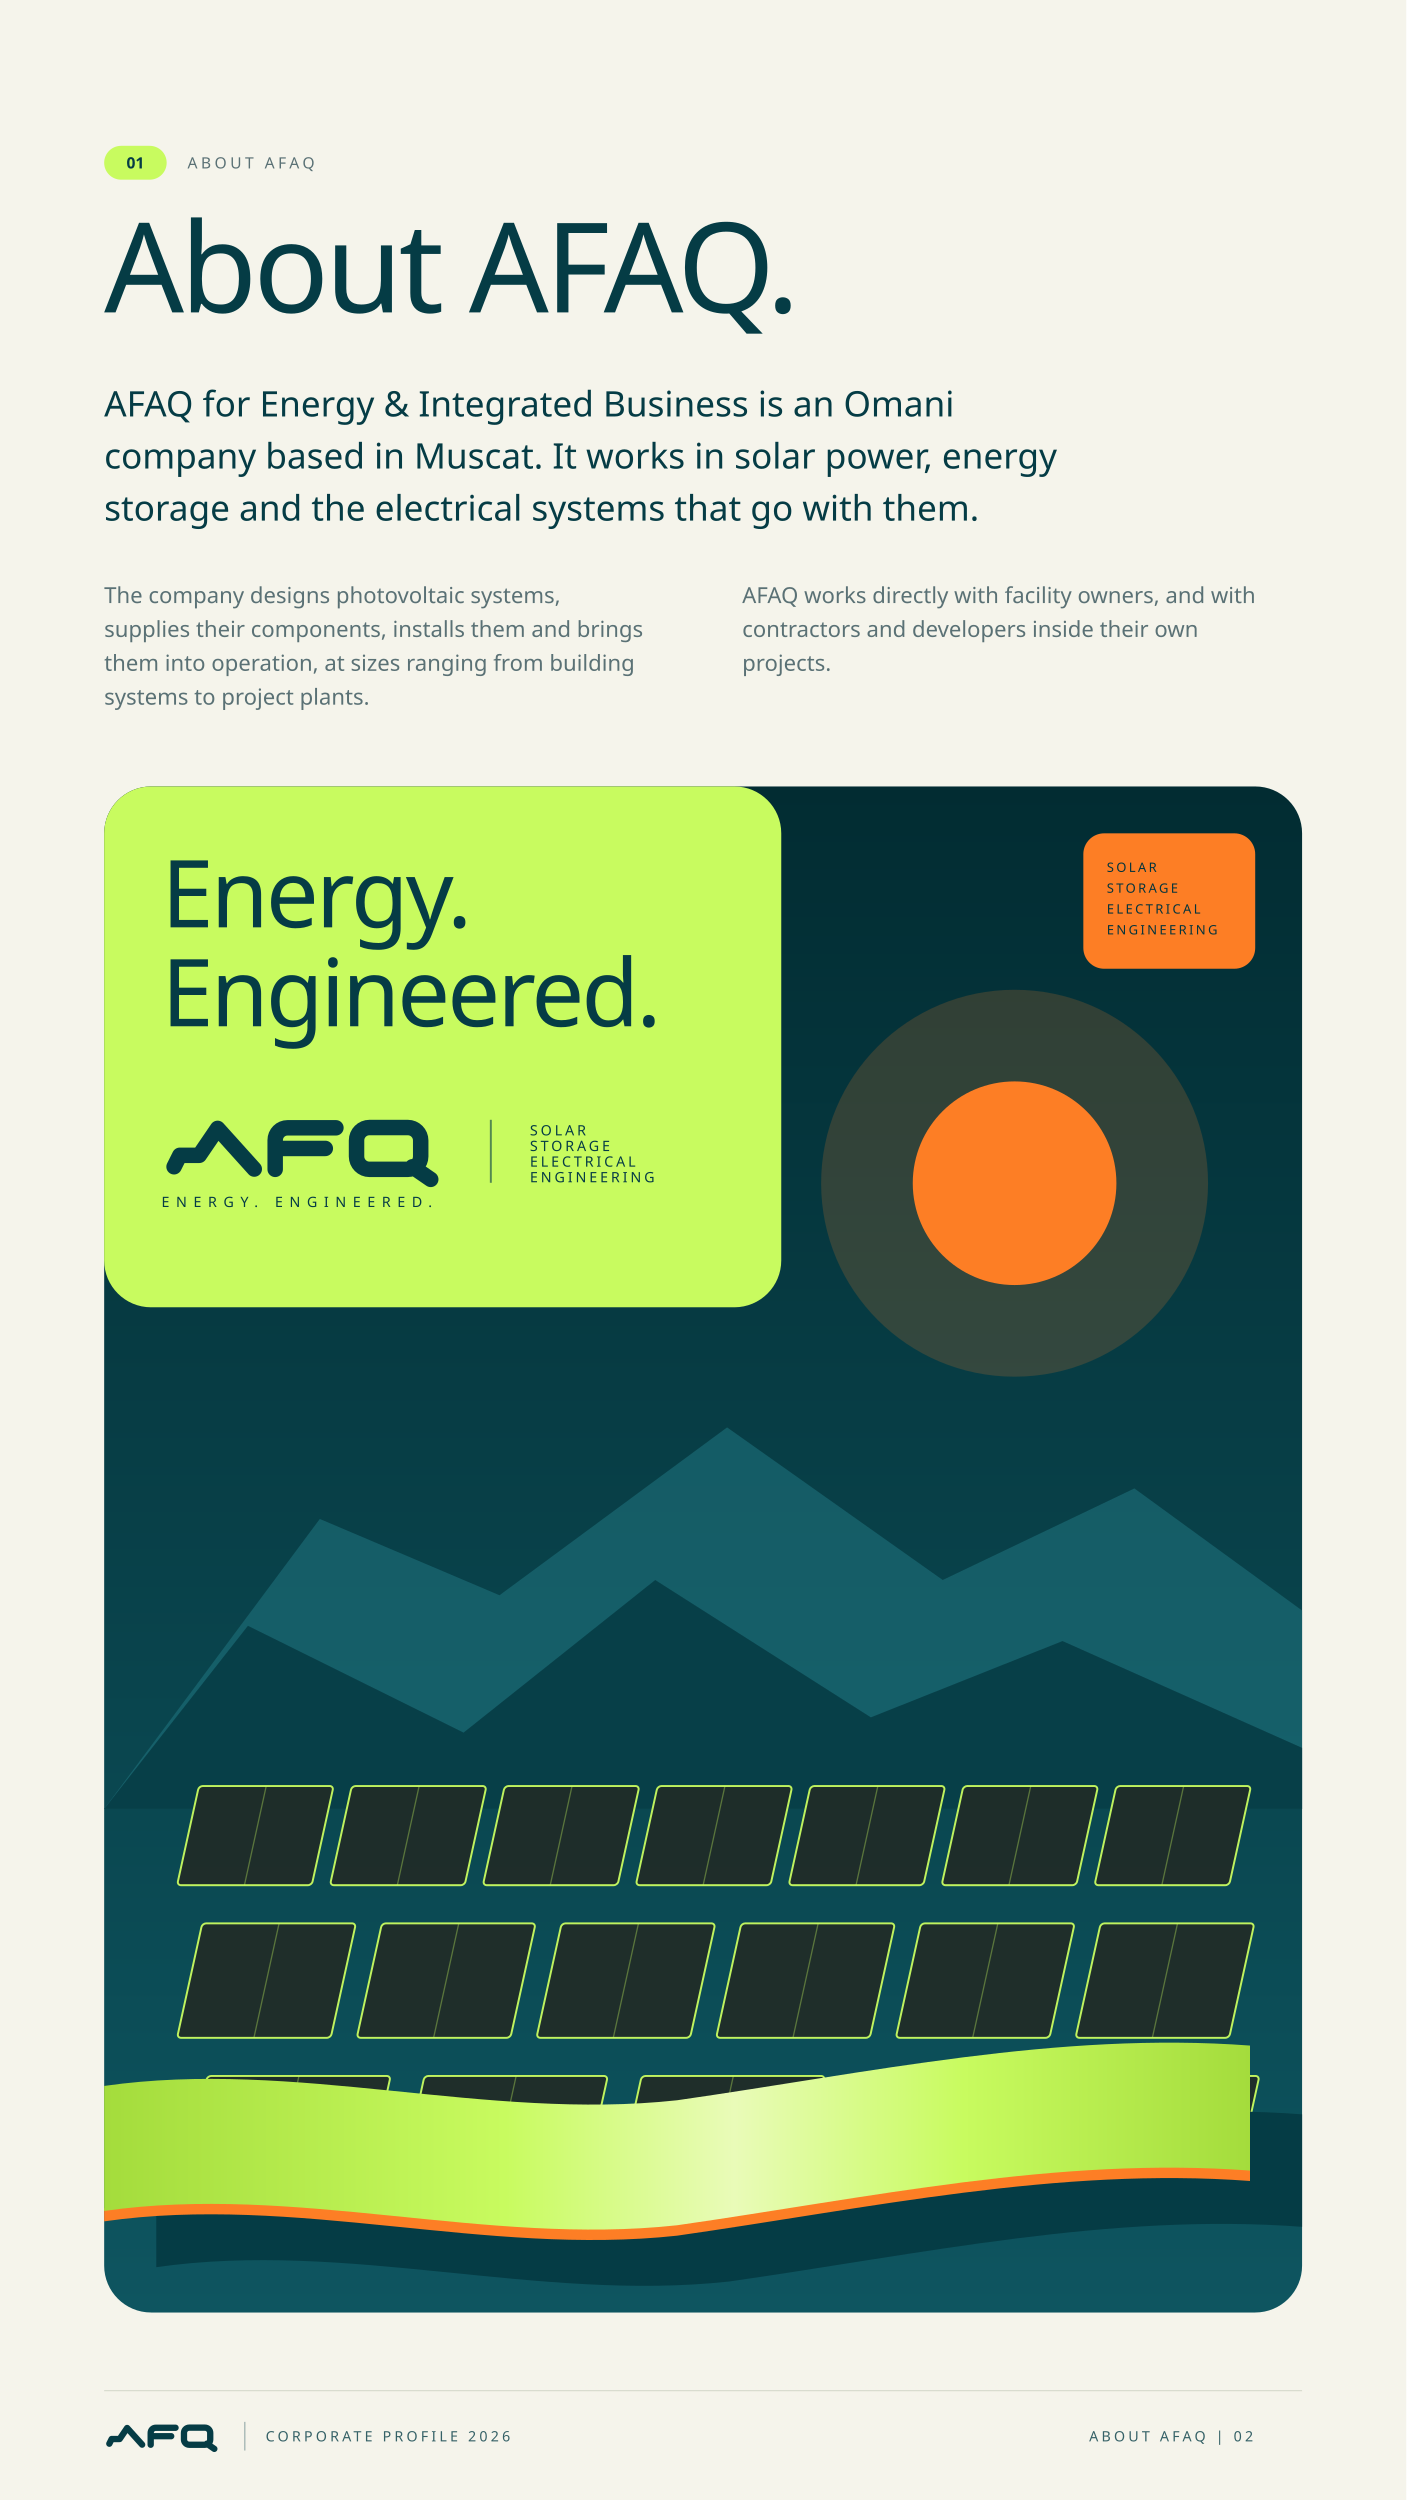
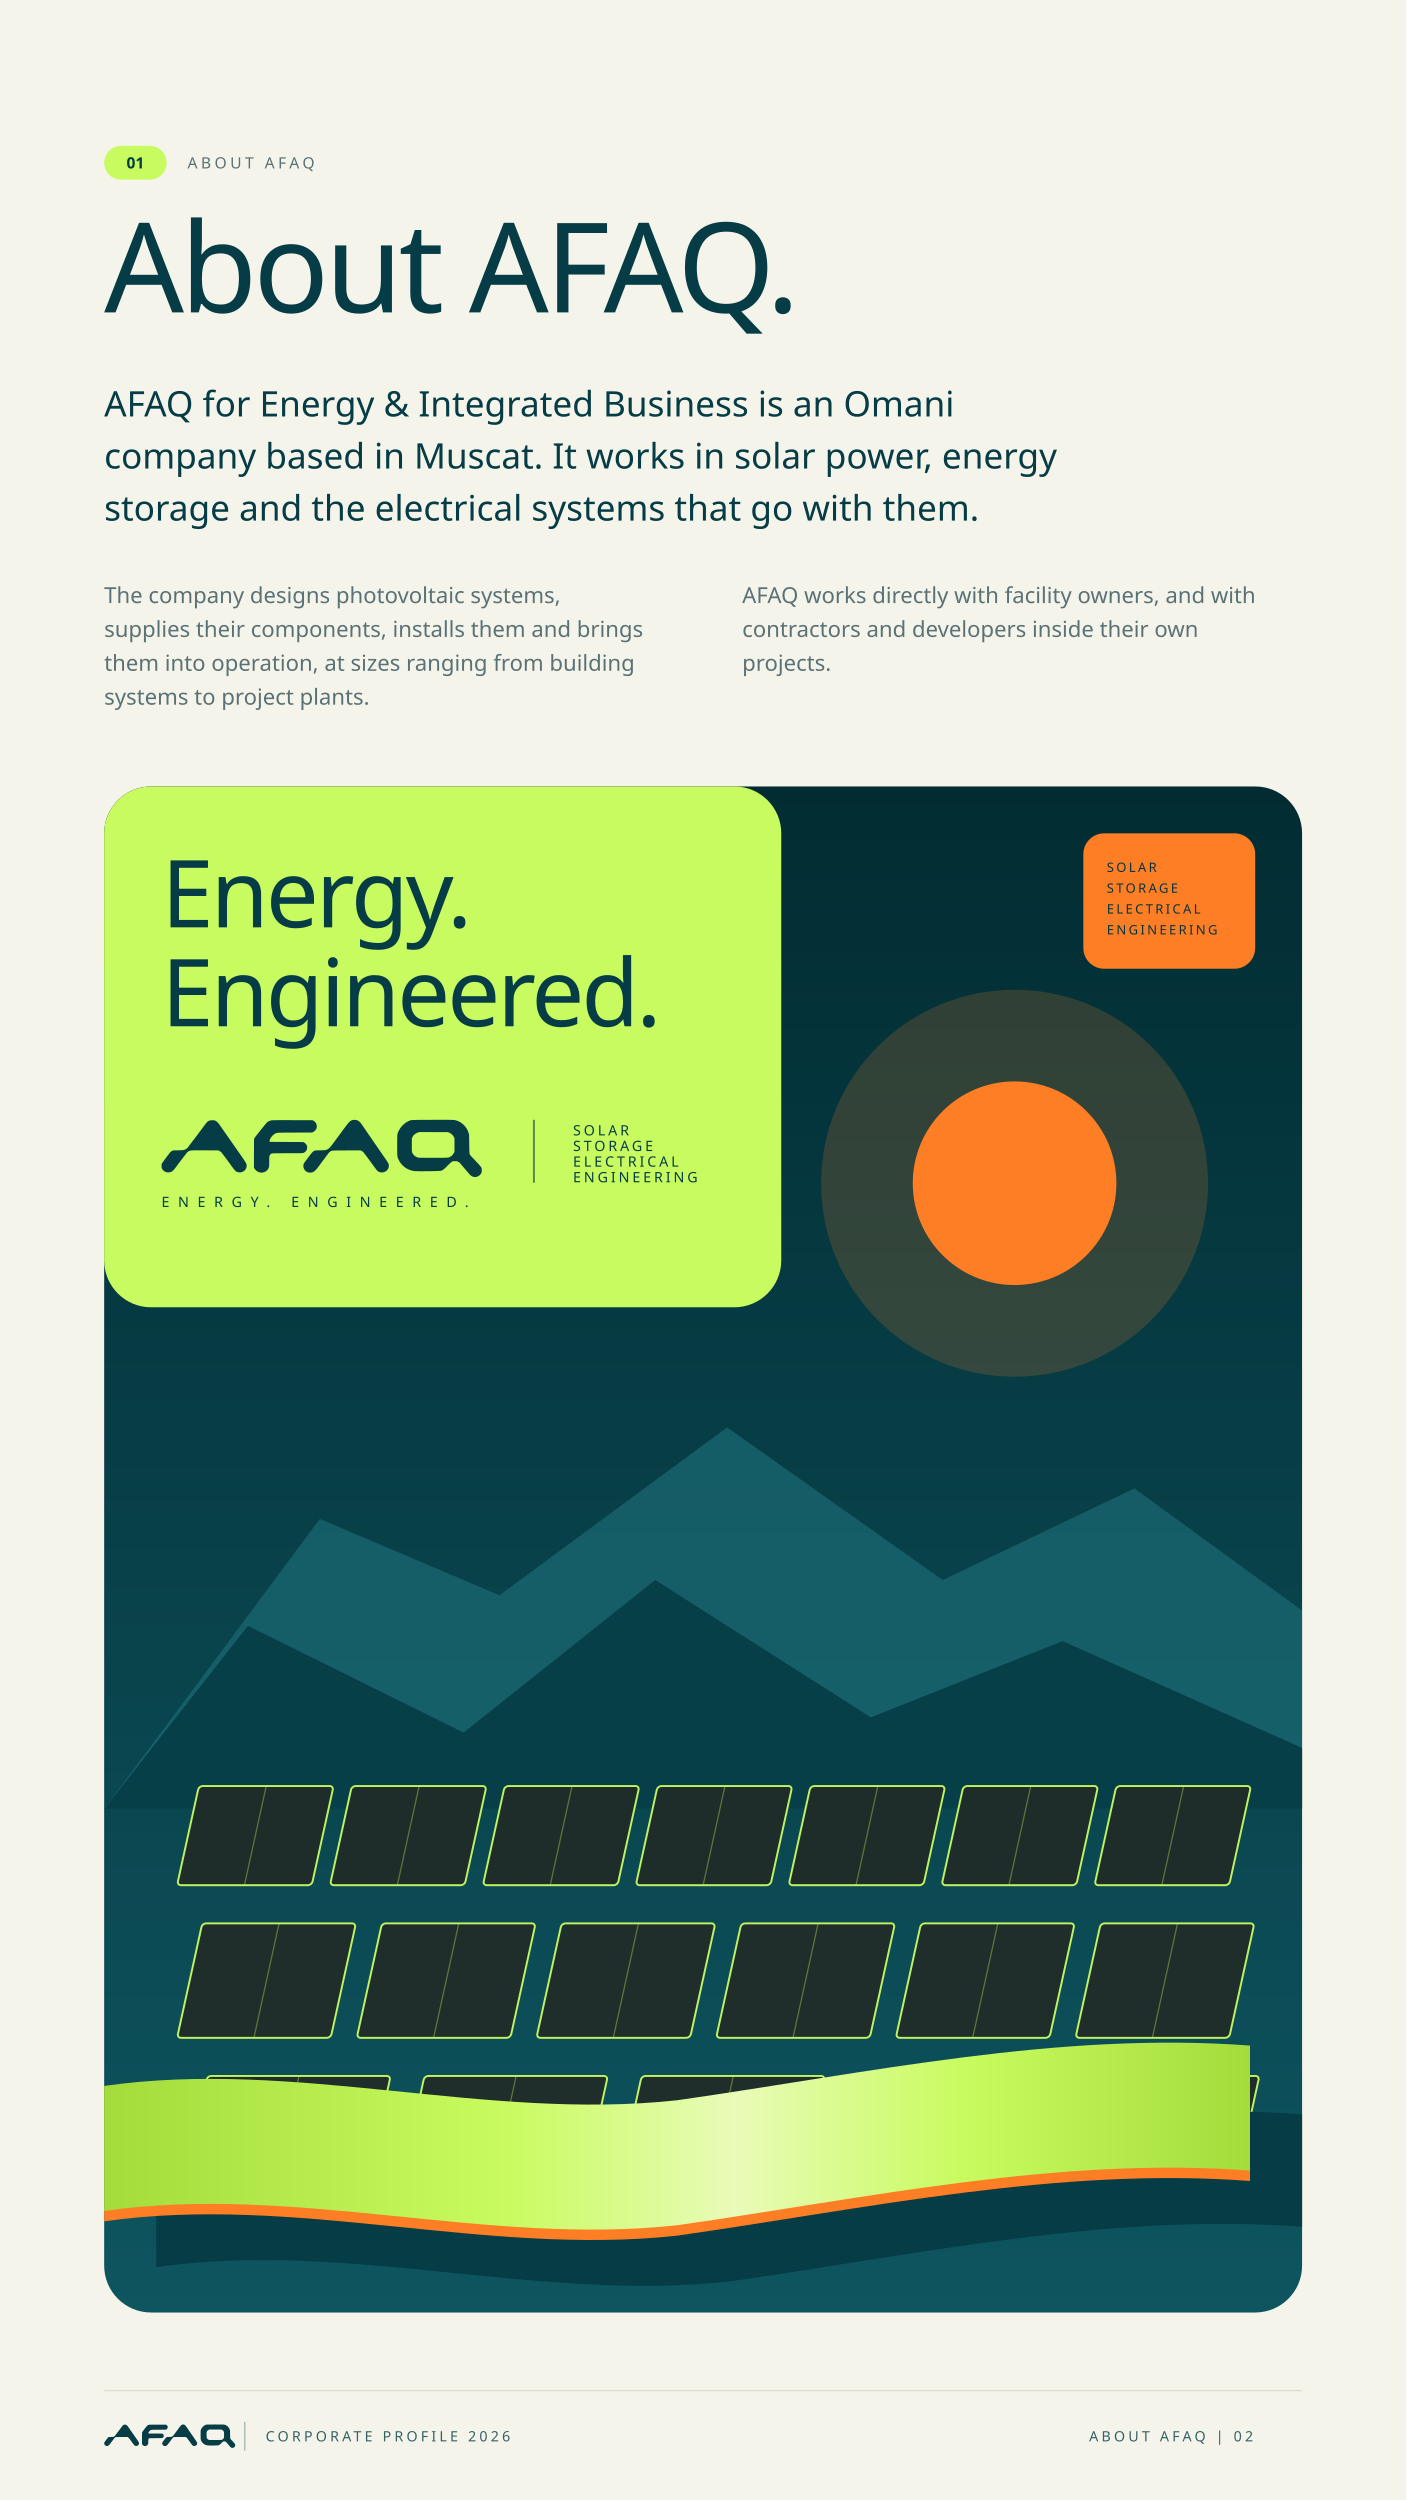
<svg xmlns="http://www.w3.org/2000/svg" width="1080" height="1920" viewBox="0 0 1080 1920">
  <defs>
    <linearGradient id="grad-1" gradientUnits="userSpaceOnUse" x1="0" y1="604" x2="0" y2="1776">
      <stop offset="0" stop-color="#022C32" stop-opacity="1" />
      <stop offset="1" stop-color="#0E5560" stop-opacity="1" />
    </linearGradient>
    <linearGradient id="grad-2" gradientUnits="userSpaceOnUse" x1="80" y1="0" x2="960" y2="0">
      <stop offset="0" stop-color="#A4DC3C" stop-opacity="1" />
      <stop offset="0.35" stop-color="#C8FB5F" stop-opacity="1" />
      <stop offset="0.55" stop-color="#E9FBB8" stop-opacity="1" />
      <stop offset="0.75" stop-color="#C8FB5F" stop-opacity="1" />
      <stop offset="1" stop-color="#A4DC3C" stop-opacity="1" />
    </linearGradient>
  </defs>
  <rect id="Background" x="0" y="0" width="1080" height="1920" fill="#F5F4EB" />
  <g id="Eyebrow">
    <rect id="Eyebrow-Pill" x="80" y="112" width="48" height="26" rx="13" fill="#C8FB5F" />
    <text id="Eyebrow-Number" x="104" y="129.37" font-family="Inter-SemiBold" font-size="12" font-weight="600" fill="#053C45" text-anchor="middle">01</text>
    <text id="Eyebrow-Label" x="144" y="129.37" font-family="Inter-Medium" font-size="12" font-weight="500" fill="#5A7175" letter-spacing="2.64">ABOUT AFAQ</text>
  </g>
  <text id="Title" x="80" y="239.92" font-family="Inter-Light" font-size="96" font-weight="300" fill="#053C45" letter-spacing="-2.88">About AFAQ.</text>
  <g id="Body-1">
    <text id="Body-1-line" x="80" y="319.82" font-family="Inter-Regular" font-size="27" font-weight="400" fill="#053C45">AFAQ for Energy &amp; Integrated Business is an Omani</text>
    <text id="Body-1-line-2" x="80" y="359.82" font-family="Inter-Regular" font-size="27" font-weight="400" fill="#053C45">company based in Muscat. It works in solar power, energy</text>
    <text id="Body-1-line-3" x="80" y="399.82" font-family="Inter-Regular" font-size="27" font-weight="400" fill="#053C45">storage and the electrical systems that go with them.</text>
  </g>
  <g id="Body-2">
    <text id="Body-2-line" x="80" y="463.18" font-family="Inter-Regular" font-size="17" font-weight="400" fill="#5A7175">The company designs photovoltaic systems,</text>
    <text id="Body-2-line-2" x="80" y="489.18" font-family="Inter-Regular" font-size="17" font-weight="400" fill="#5A7175">supplies their components, installs them and brings</text>
    <text id="Body-2-line-3" x="80" y="515.18" font-family="Inter-Regular" font-size="17" font-weight="400" fill="#5A7175">them into operation, at sizes ranging from building</text>
    <text id="Body-2-line-4" x="80" y="541.18" font-family="Inter-Regular" font-size="17" font-weight="400" fill="#5A7175">systems to project plants.</text>
  </g>
  <g id="Body-3">
    <text id="Body-3-line" x="570" y="463.18" font-family="Inter-Regular" font-size="17" font-weight="400" fill="#5A7175">AFAQ works directly with facility owners, and with</text>
    <text id="Body-3-line-2" x="570" y="489.18" font-family="Inter-Regular" font-size="17" font-weight="400" fill="#5A7175">contractors and developers inside their own</text>
    <text id="Body-3-line-3" x="570" y="515.18" font-family="Inter-Regular" font-size="17" font-weight="400" fill="#5A7175">projects.</text>
  </g>
  <g id="Photo-Array">
    <path id="Photo-Array__set-image-fill" d="M 80 640 C 80 620.12 96.12 604 116 604 L 964 604 C 983.88 604 1000 620.12 1000 640 L 1000 1740 C 1000 1759.88 983.88 1776 964 1776 L 116 1776 C 96.12 1776 80 1759.88 80 1740 Z" fill="url(#grad-1)" />
    <g id="Placeholder-Art--delete-after-placing-photo">
      <circle id="Sun-Glow" cx="779.2" cy="908.72" r="148.58" fill="#FD7E25" opacity="0.18" />
      <circle id="Sun" cx="779.2" cy="908.72" r="78.2" fill="#FD7E25" />
      <path id="Mountains-Far" d="M 80 1389.24 L 245.6 1166.56 L 383.6 1225.16 L 558.4 1096.24 L 724 1213.44 L 871.2 1143.12 L 1000 1236.88 L 1000 1389.24 Z" fill="#1F7580" opacity="0.55" />
      <path id="Mountains-Near" d="M 80 1389.24 L 190.4 1248.6 L 356 1330.64 L 503.2 1213.44 L 668.8 1318.92 L 816 1260.32 L 1000 1342.36 L 1000 1389.24 Z" fill="#053C45" opacity="0.9" />
      <g id="Solar-Array">
        <path id="Panel-1-1" d="M 152.12 1374.59 C 152.47 1372.97 154.1 1371.66 155.76 1371.66 L 253.19 1371.66 C 254.85 1371.66 255.9 1372.97 255.54 1374.59 L 240.07 1444.91 C 239.72 1446.53 238.09 1447.84 236.43 1447.84 L 139 1447.84 C 137.34 1447.84 136.29 1446.53 136.64 1444.91 Z" fill="#202C28" stroke="#C8FB5F" stroke-width="1.5" stroke-linecap="round" stroke-linejoin="round" opacity="0.95" />
        <path id="Panel-1-1-line" d="M 204.47 1371.66 L 187.71 1447.84" fill="none" stroke="#C8FB5F" stroke-width="1" stroke-linecap="butt" stroke-linejoin="round" opacity="0.35" />
        <path id="Panel-1-2" d="M 269.54 1374.59 C 269.9 1372.97 271.53 1371.66 273.19 1371.66 L 370.62 1371.66 C 372.27 1371.66 373.33 1372.97 372.97 1374.59 L 357.5 1444.91 C 357.15 1446.53 355.51 1447.84 353.86 1447.84 L 256.43 1447.84 C 254.77 1447.84 253.72 1446.53 254.07 1444.91 Z" fill="#202C28" stroke="#C8FB5F" stroke-width="1.5" stroke-linecap="round" stroke-linejoin="round" opacity="0.95" />
        <path id="Panel-1-2-line" d="M 321.9 1371.66 L 305.14 1447.84" fill="none" stroke="#C8FB5F" stroke-width="1" stroke-linecap="butt" stroke-linejoin="round" opacity="0.35" />
        <path id="Panel-1-3" d="M 386.97 1374.59 C 387.33 1372.97 388.96 1371.66 390.62 1371.66 L 488.05 1371.66 C 489.7 1371.66 490.76 1372.97 490.4 1374.59 L 474.93 1444.91 C 474.57 1446.53 472.94 1447.84 471.29 1447.84 L 373.86 1447.84 C 372.2 1447.84 371.15 1446.53 371.5 1444.91 Z" fill="#202C28" stroke="#C8FB5F" stroke-width="1.5" stroke-linecap="round" stroke-linejoin="round" opacity="0.95" />
        <path id="Panel-1-3-line" d="M 439.33 1371.66 L 422.57 1447.84" fill="none" stroke="#C8FB5F" stroke-width="1" stroke-linecap="butt" stroke-linejoin="round" opacity="0.35" />
        <path id="Panel-1-4" d="M 504.4 1374.59 C 504.76 1372.97 506.39 1371.66 508.05 1371.66 L 605.47 1371.66 C 607.13 1371.66 608.19 1372.97 607.83 1374.59 L 592.36 1444.91 C 592 1446.53 590.37 1447.84 588.71 1447.84 L 491.29 1447.84 C 489.63 1447.84 488.57 1446.53 488.93 1444.91 Z" fill="#202C28" stroke="#C8FB5F" stroke-width="1.5" stroke-linecap="round" stroke-linejoin="round" opacity="0.95" />
        <path id="Panel-1-4-line" d="M 556.76 1371.66 L 540 1447.84" fill="none" stroke="#C8FB5F" stroke-width="1" stroke-linecap="butt" stroke-linejoin="round" opacity="0.35" />
        <path id="Panel-1-5" d="M 621.83 1374.59 C 622.19 1372.97 623.82 1371.66 625.47 1371.66 L 722.9 1371.66 C 724.56 1371.66 725.61 1372.97 725.26 1374.59 L 709.79 1444.91 C 709.43 1446.53 707.8 1447.84 706.14 1447.84 L 608.71 1447.84 C 607.06 1447.84 606 1446.53 606.36 1444.91 Z" fill="#202C28" stroke="#C8FB5F" stroke-width="1.5" stroke-linecap="round" stroke-linejoin="round" opacity="0.95" />
        <path id="Panel-1-5-line" d="M 674.19 1371.66 L 657.43 1447.84" fill="none" stroke="#C8FB5F" stroke-width="1" stroke-linecap="butt" stroke-linejoin="round" opacity="0.35" />
        <path id="Panel-1-6" d="M 739.26 1374.59 C 739.61 1372.97 741.25 1371.66 742.9 1371.66 L 840.33 1371.66 C 841.99 1371.66 843.04 1372.97 842.69 1374.59 L 827.22 1444.91 C 826.86 1446.53 825.23 1447.84 823.57 1447.84 L 726.14 1447.84 C 724.49 1447.84 723.43 1446.53 723.79 1444.91 Z" fill="#202C28" stroke="#C8FB5F" stroke-width="1.5" stroke-linecap="round" stroke-linejoin="round" opacity="0.95" />
        <path id="Panel-1-6-line" d="M 791.62 1371.66 L 774.86 1447.84" fill="none" stroke="#C8FB5F" stroke-width="1" stroke-linecap="butt" stroke-linejoin="round" opacity="0.35" />
        <path id="Panel-1-7" d="M 856.69 1374.59 C 857.04 1372.97 858.67 1371.66 860.33 1371.66 L 957.76 1371.66 C 959.42 1371.66 960.47 1372.97 960.12 1374.59 L 944.64 1444.91 C 944.29 1446.53 942.66 1447.84 941 1447.84 L 843.57 1447.84 C 841.91 1447.84 840.86 1446.53 841.22 1444.91 Z" fill="#202C28" stroke="#C8FB5F" stroke-width="1.5" stroke-linecap="round" stroke-linejoin="round" opacity="0.95" />
        <path id="Panel-1-7-line" d="M 909.05 1371.66 L 892.29 1447.84" fill="none" stroke="#C8FB5F" stroke-width="1" stroke-linecap="butt" stroke-linejoin="round" opacity="0.35" />
        <path id="Panel-2-1" d="M 154.69 1480.07 C 155.05 1478.45 156.68 1477.14 158.34 1477.14 L 270.34 1477.14 C 271.99 1477.14 273.05 1478.45 272.69 1480.07 L 254.64 1562.11 C 254.29 1563.73 252.66 1565.04 251 1565.04 L 139 1565.04 C 137.34 1565.04 136.29 1563.73 136.64 1562.11 Z" fill="#202C28" stroke="#C8FB5F" stroke-width="1.5" stroke-linecap="round" stroke-linejoin="round" opacity="0.95" />
        <path id="Panel-2-1-line" d="M 214.34 1477.14 L 195 1565.04" fill="none" stroke="#C8FB5F" stroke-width="1" stroke-linecap="butt" stroke-linejoin="round" opacity="0.35" />
        <path id="Panel-2-2" d="M 292.69 1480.07 C 293.05 1478.45 294.68 1477.14 296.34 1477.14 L 408.34 1477.14 C 409.99 1477.14 411.05 1478.45 410.69 1480.07 L 392.64 1562.11 C 392.29 1563.73 390.66 1565.04 389 1565.04 L 277 1565.04 C 275.34 1565.04 274.29 1563.73 274.64 1562.11 Z" fill="#202C28" stroke="#C8FB5F" stroke-width="1.5" stroke-linecap="round" stroke-linejoin="round" opacity="0.95" />
        <path id="Panel-2-2-line" d="M 352.34 1477.14 L 333 1565.04" fill="none" stroke="#C8FB5F" stroke-width="1" stroke-linecap="butt" stroke-linejoin="round" opacity="0.35" />
        <path id="Panel-2-3" d="M 430.69 1480.07 C 431.05 1478.45 432.68 1477.14 434.34 1477.14 L 546.34 1477.14 C 547.99 1477.14 549.05 1478.45 548.69 1480.07 L 530.64 1562.11 C 530.29 1563.73 528.66 1565.04 527 1565.04 L 415 1565.04 C 413.34 1565.04 412.29 1563.73 412.64 1562.11 Z" fill="#202C28" stroke="#C8FB5F" stroke-width="1.5" stroke-linecap="round" stroke-linejoin="round" opacity="0.95" />
        <path id="Panel-2-3-line" d="M 490.34 1477.14 L 471 1565.04" fill="none" stroke="#C8FB5F" stroke-width="1" stroke-linecap="butt" stroke-linejoin="round" opacity="0.35" />
        <path id="Panel-2-4" d="M 568.69 1480.07 C 569.05 1478.45 570.68 1477.14 572.34 1477.14 L 684.34 1477.14 C 685.99 1477.14 687.05 1478.45 686.69 1480.07 L 668.64 1562.11 C 668.29 1563.73 666.66 1565.04 665 1565.04 L 553 1565.04 C 551.34 1565.04 550.29 1563.73 550.64 1562.11 Z" fill="#202C28" stroke="#C8FB5F" stroke-width="1.5" stroke-linecap="round" stroke-linejoin="round" opacity="0.95" />
        <path id="Panel-2-4-line" d="M 628.34 1477.14 L 609 1565.04" fill="none" stroke="#C8FB5F" stroke-width="1" stroke-linecap="butt" stroke-linejoin="round" opacity="0.35" />
        <path id="Panel-2-5" d="M 706.69 1480.07 C 707.05 1478.45 708.68 1477.14 710.34 1477.14 L 822.34 1477.14 C 823.99 1477.14 825.05 1478.45 824.69 1480.07 L 806.64 1562.11 C 806.29 1563.73 804.66 1565.04 803 1565.04 L 691 1565.04 C 689.34 1565.04 688.29 1563.73 688.64 1562.11 Z" fill="#202C28" stroke="#C8FB5F" stroke-width="1.5" stroke-linecap="round" stroke-linejoin="round" opacity="0.95" />
        <path id="Panel-2-5-line" d="M 766.34 1477.14 L 747 1565.04" fill="none" stroke="#C8FB5F" stroke-width="1" stroke-linecap="butt" stroke-linejoin="round" opacity="0.35" />
        <path id="Panel-2-6" d="M 844.69 1480.07 C 845.05 1478.45 846.68 1477.14 848.34 1477.14 L 960.34 1477.14 C 961.99 1477.14 963.05 1478.45 962.69 1480.07 L 944.64 1562.11 C 944.29 1563.73 942.66 1565.04 941 1565.04 L 829 1565.04 C 827.34 1565.04 826.29 1563.73 826.64 1562.11 Z" fill="#202C28" stroke="#C8FB5F" stroke-width="1.5" stroke-linecap="round" stroke-linejoin="round" opacity="0.95" />
        <path id="Panel-2-6-line" d="M 904.34 1477.14 L 885 1565.04" fill="none" stroke="#C8FB5F" stroke-width="1" stroke-linecap="butt" stroke-linejoin="round" opacity="0.35" />
        <path id="Panel-3-1" d="M 158.56 1597.27 C 158.92 1595.65 160.55 1594.34 162.21 1594.34 L 297.01 1594.34 C 298.66 1594.34 299.72 1595.65 299.36 1597.27 L 277.44 1696.89 C 277.09 1698.51 275.46 1699.82 273.8 1699.82 L 139 1699.82 C 137.34 1699.82 136.29 1698.51 136.64 1696.89 Z" fill="#202C28" stroke="#C8FB5F" stroke-width="1.5" stroke-linecap="round" stroke-linejoin="round" opacity="0.95" />
        <path id="Panel-3-1-line" d="M 229.61 1594.34 L 206.4 1699.82" fill="none" stroke="#C8FB5F" stroke-width="1" stroke-linecap="butt" stroke-linejoin="round" opacity="0.35" />
        <path id="Panel-3-2" d="M 325.36 1597.27 C 325.72 1595.65 327.35 1594.34 329.01 1594.34 L 463.81 1594.34 C 465.46 1594.34 466.52 1595.65 466.16 1597.27 L 444.24 1696.89 C 443.89 1698.51 442.26 1699.82 440.6 1699.82 L 305.8 1699.82 C 304.14 1699.82 303.09 1698.51 303.44 1696.89 Z" fill="#202C28" stroke="#C8FB5F" stroke-width="1.5" stroke-linecap="round" stroke-linejoin="round" opacity="0.95" />
        <path id="Panel-3-2-line" d="M 396.41 1594.34 L 373.2 1699.82" fill="none" stroke="#C8FB5F" stroke-width="1" stroke-linecap="butt" stroke-linejoin="round" opacity="0.35" />
        <path id="Panel-3-3" d="M 492.16 1597.27 C 492.52 1595.65 494.15 1594.34 495.81 1594.34 L 630.61 1594.34 C 632.26 1594.34 633.32 1595.65 632.96 1597.27 L 611.04 1696.89 C 610.69 1698.51 609.06 1699.82 607.4 1699.82 L 472.6 1699.82 C 470.94 1699.82 469.89 1698.51 470.24 1696.89 Z" fill="#202C28" stroke="#C8FB5F" stroke-width="1.5" stroke-linecap="round" stroke-linejoin="round" opacity="0.95" />
        <path id="Panel-3-3-line" d="M 563.21 1594.34 L 540 1699.82" fill="none" stroke="#C8FB5F" stroke-width="1" stroke-linecap="butt" stroke-linejoin="round" opacity="0.35" />
        <path id="Panel-3-4" d="M 658.96 1597.27 C 659.32 1595.65 660.95 1594.34 662.61 1594.34 L 797.41 1594.34 C 799.06 1594.34 800.12 1595.65 799.76 1597.27 L 777.84 1696.89 C 777.49 1698.51 775.86 1699.82 774.2 1699.82 L 639.4 1699.82 C 637.74 1699.82 636.69 1698.51 637.04 1696.89 Z" fill="#202C28" stroke="#C8FB5F" stroke-width="1.5" stroke-linecap="round" stroke-linejoin="round" opacity="0.95" />
        <path id="Panel-3-4-line" d="M 730.01 1594.34 L 706.8 1699.82" fill="none" stroke="#C8FB5F" stroke-width="1" stroke-linecap="butt" stroke-linejoin="round" opacity="0.35" />
        <path id="Panel-3-5" d="M 825.76 1597.27 C 826.12 1595.65 827.75 1594.34 829.41 1594.34 L 964.21 1594.34 C 965.86 1594.34 966.92 1595.65 966.56 1597.27 L 944.64 1696.89 C 944.29 1698.51 942.66 1699.82 941 1699.82 L 806.2 1699.82 C 804.54 1699.82 803.49 1698.51 803.84 1696.89 Z" fill="#202C28" stroke="#C8FB5F" stroke-width="1.5" stroke-linecap="round" stroke-linejoin="round" opacity="0.95" />
        <path id="Panel-3-5-line" d="M 896.81 1594.34 L 873.6 1699.82" fill="none" stroke="#C8FB5F" stroke-width="1" stroke-linecap="butt" stroke-linejoin="round" opacity="0.35" />
      </g>
    </g>
  </g>
  <g id="Statement-Panel">
    <rect id="Statement-Shape" x="80" y="604" width="520" height="400" rx="36" fill="#C8FB5F" />
    <g id="Statement-Text">
      <text id="Statement-Text-line" x="124" y="712.19" font-family="Inter-Light" font-size="72" font-weight="300" fill="#053C45" letter-spacing="-2.16">Energy.</text>
      <text id="Statement-Text-line-2" x="124" y="788.19" font-family="Inter-Light" font-size="72" font-weight="300" fill="#053C45" letter-spacing="-2.16">Engineered.</text>
    </g>
    <g id="Logo-Lockup-Services">
      <g id="Logo-Lockup">
-         <g id="Wordmark-AFQ">
-           <path id="Letter-A" d="M 133.68 896.08 L 138.08 887.28 L 153.04 887.28 L 167.12 866.6 L 195.28 897.84" fill="none" stroke="#053C45" stroke-width="11.88" stroke-linecap="round" stroke-linejoin="round" />
-           <path id="Letter-F" d="M 211.34 898.06 L 211.34 875.62 C 211.34 870.38 215.56 866.16 220.8 866.16 L 257.98 866.16 M 211.34 882 L 249.84 882" fill="none" stroke="#053C45" stroke-width="11.88" stroke-linecap="round" stroke-linejoin="round" />
-           <path id="Letter-Q" d="M 273.82 875.84 C 273.82 870.37 278.25 865.94 283.72 865.94 L 313.2 865.94 C 318.67 865.94 323.1 870.37 323.1 875.84 L 323.1 888.16 C 323.1 893.63 318.67 898.06 313.2 898.06 L 283.72 898.06 C 278.25 898.06 273.82 893.63 273.82 888.16 Z M 316.72 896.08 L 330.8 905.76" fill="none" stroke="#053C45" stroke-width="11.88" stroke-linecap="round" stroke-linejoin="round" />
+         <g id="Wordmark-AFAQ">
+           <path id="Letters-AFAQ" d="M 363.88 903.87 C 362.94 903.71 361.9 903.17 361.14 902.47 C 360.77 902.12 358.87 899.92 356.93 897.58 C 354.98 895.24 353.21 893.16 352.99 892.96 C 352.76 892.76 352.19 892.4 351.73 892.17 C 350.92 891.78 350.79 891.76 349.43 891.76 C 347.2 891.77 347.05 891.86 343.61 895.34 C 340.59 898.39 340.1 898.75 338.34 899.2 C 337.36 899.46 321.11 899.65 318.84 899.43 C 315.97 899.16 313.73 898.38 311.46 896.87 C 309.16 895.34 307.44 893.36 306.22 890.86 C 304.99 888.31 305.04 888.84 305.04 879.64 C 305.04 870.56 305 870.96 306.07 868.7 C 307.62 865.44 310.28 862.71 313.42 861.18 C 315.87 859.98 314.27 860.08 331.89 860.03 C 343.18 859.99 347.8 860.02 348.65 860.13 C 353.8 860.8 358.41 864.92 359.93 870.24 L 360.28 871.46 L 360.37 878.46 C 360.44 884.57 360.48 885.55 360.67 886.12 C 361.06 887.27 360.69 886.82 365.86 892.25 C 369.86 896.44 369.99 896.65 369.99 898.81 C 369.99 900.19 369.97 900.31 369.58 901.06 C 368.84 902.48 367.38 903.57 365.81 903.86 C 364.95 904.02 364.77 904.02 363.88 903.87 Z M 199.33 900.39 C 197.74 899.96 196.17 898.77 195.42 897.42 L 195.04 896.73 L 195.04 885.86 C 195.04 875.42 195.05 874.96 195.29 874.4 C 195.58 873.73 195.92 873.28 199.02 869.36 C 205.28 861.49 204.92 861.88 206.43 861.12 C 208.24 860.21 207.26 860.25 224.45 860.29 L 239.96 860.33 L 240.6 860.65 C 241.62 861.18 242.32 861.88 242.83 862.9 C 243.25 863.74 243.3 863.94 243.3 864.92 C 243.3 865.72 243.22 866.2 243.01 866.75 C 242.61 867.8 241.58 868.89 240.52 869.38 L 239.7 869.76 L 226.34 869.82 C 211.54 869.9 212.83 869.82 211.05 870.77 C 209.06 871.83 206.93 874.84 207.05 876.42 L 207.09 876.96 L 219.99 877.02 L 232.89 877.09 L 233.58 877.47 C 235.17 878.35 236.04 879.87 235.93 881.54 C 235.89 882.05 235.75 882.73 235.6 883.07 C 235.2 883.98 234.08 885.04 233.17 885.39 C 232.42 885.67 232.37 885.67 221.04 885.67 C 213.14 885.67 209.45 885.71 208.97 885.81 C 208.43 885.93 208.16 886.09 207.67 886.58 C 206.82 887.43 206.76 887.8 206.76 892.14 C 206.76 895.37 206.74 895.81 206.5 896.58 C 205.62 899.43 202.3 901.19 199.33 900.39 Z M 236.39 900.29 C 233.93 899.35 232.55 896.92 233.07 894.42 C 233.26 893.52 233.66 892.92 237.14 888.33 C 239.12 885.72 239.87 884.84 240.46 884.4 C 241.66 883.52 242.07 883.44 245.79 883.44 C 249.35 883.44 250.18 883.34 251.38 882.77 C 252.61 882.18 253.56 881.21 255.72 878.29 C 258.92 873.96 261.87 869.98 264.68 866.15 C 267.66 862.1 268.52 861.15 269.83 860.51 C 270.69 860.08 270.79 860.07 272.24 860.07 C 273.69 860.07 273.78 860.08 274.66 860.51 C 275.62 860.98 276.85 862.1 277.49 863.08 C 277.78 863.51 282.6 870.54 285.27 874.4 C 285.64 874.94 287.79 878.07 290.05 881.35 C 292.31 884.62 295.01 888.54 296.05 890.05 C 298.44 893.52 298.62 893.89 298.62 895.36 C 298.61 896.32 298.56 896.59 298.22 897.32 C 297.52 898.8 296.26 899.86 294.7 900.26 C 292.88 900.73 291.01 900.32 289.74 899.17 C 289.53 898.98 288.68 897.88 287.85 896.73 C 287.01 895.58 286.03 894.22 285.66 893.72 C 285.29 893.22 283.73 891.09 282.21 888.99 C 280.69 886.89 279.2 884.95 278.9 884.68 C 278.6 884.42 278.03 884.04 277.62 883.85 L 276.89 883.51 L 266.13 883.53 C 255.87 883.56 255.34 883.58 254.7 883.82 C 253.66 884.21 252.81 884.93 251.84 886.23 C 250.56 887.94 246.12 893.9 244.51 896.08 C 242.7 898.51 241.78 899.44 240.57 900.04 C 239.7 900.47 239.48 900.52 238.41 900.56 C 237.4 900.59 237.08 900.55 236.39 900.29 Z M 127.86 900.29 C 126.33 899.9 125.06 898.86 124.41 897.48 C 124.11 896.83 124.07 896.57 124.07 895.42 C 124.07 894.57 124.13 893.95 124.26 893.65 C 124.46 893.18 130.14 885.53 130.86 884.77 C 131.08 884.54 131.65 884.15 132.12 883.92 L 132.96 883.51 L 136.89 883.43 C 140.48 883.36 140.9 883.32 141.6 883.07 C 142.54 882.73 143.43 882.17 143.98 881.58 C 144.21 881.34 147.31 877.26 150.87 872.51 C 154.43 867.75 157.72 863.37 158.17 862.78 C 159.6 860.87 160.65 860.35 163.02 860.33 C 164.44 860.33 164.58 860.35 165.38 860.73 C 166.53 861.28 167.36 862.06 168.5 863.68 C 169.68 865.35 172.59 869.52 176.64 875.32 C 178.32 877.73 180.5 880.86 181.48 882.26 C 182.47 883.67 184.5 886.58 186 888.73 C 187.57 890.97 188.88 892.99 189.07 893.44 C 189.33 894.08 189.4 894.48 189.4 895.36 C 189.41 896.34 189.36 896.57 189.01 897.32 C 188.48 898.42 188.03 898.95 187.08 899.56 C 185.98 900.27 184.65 900.55 183.34 900.35 C 181.33 900.04 180.8 899.61 178.44 896.34 C 177.5 895.05 176.57 893.78 176.38 893.52 C 176.18 893.27 174.77 891.33 173.23 889.2 C 171.69 887.08 170.2 885.11 169.91 884.83 C 169.61 884.55 168.99 884.14 168.52 883.91 L 167.67 883.51 L 157.43 883.47 C 148.63 883.44 147.07 883.46 146.33 883.63 C 145.25 883.88 144.56 884.23 143.83 884.91 C 143.51 885.2 141.32 888.03 138.96 891.2 C 136.6 894.37 134.33 897.4 133.92 897.93 C 133.05 899.03 132.23 899.69 131.22 900.08 C 130.33 900.41 128.74 900.52 127.86 900.29 Z M 344.24 889.01 C 346.12 888.51 347.73 887.22 348.55 885.56 L 349.04 884.57 L 349.04 879.39 L 349.04 874.21 L 348.68 873.43 C 347.88 871.73 346.51 870.47 344.7 869.78 L 343.93 869.49 L 333 869.46 L 322.07 869.42 L 321 869.75 C 319.1 870.34 317.57 871.62 316.73 873.33 L 316.3 874.2 L 316.27 879.22 C 316.23 883.53 316.26 884.32 316.44 884.85 C 317.09 886.77 318.7 888.31 320.69 888.9 C 321.67 889.19 321.69 889.19 332.61 889.19 C 341.68 889.2 343.66 889.17 344.24 889.01 Z" fill="#053C45" />
        </g>
-         <text id="Tagline" x="124" y="927" font-family="Inter-Medium" font-size="11" font-weight="500" fill="#053C45" letter-spacing="5.04">ENERGY. ENGINEERED.</text>
+         <text id="Tagline" x="124" y="927" font-family="Inter-Medium" font-size="11" font-weight="500" fill="#053C45" letter-spacing="6.6">ENERGY. ENGINEERED.</text>
      </g>
-       <path id="Lockup-Divider" d="M 376.96 860 L 376.96 908.4" fill="none" stroke="#053C45" stroke-width="1.5" stroke-linecap="butt" stroke-linejoin="round" opacity="0.6" />
+       <path id="Lockup-Divider" d="M 410.05 860 L 410.05 908.4" fill="none" stroke="#053C45" stroke-width="1.5" stroke-linecap="butt" stroke-linejoin="round" opacity="0.6" />
      <g id="Services">
        <g id="Services-List">
-           <text id="Services-List-line" x="406.96" y="872" font-family="Inter-Medium" font-size="11" font-weight="500" fill="#053C45" letter-spacing="2.2">SOLAR</text>
-           <text id="Services-List-line-2" x="406.96" y="884" font-family="Inter-Medium" font-size="11" font-weight="500" fill="#053C45" letter-spacing="2.2">STORAGE</text>
-           <text id="Services-List-line-3" x="406.96" y="896" font-family="Inter-Medium" font-size="11" font-weight="500" fill="#053C45" letter-spacing="2.2">ELECTRICAL</text>
-           <text id="Services-List-line-4" x="406.96" y="908" font-family="Inter-Medium" font-size="11" font-weight="500" fill="#053C45" letter-spacing="2.2">ENGINEERING</text>
+           <text id="Services-List-line" x="440.05" y="872" font-family="Inter-Medium" font-size="11" font-weight="500" fill="#053C45" letter-spacing="2.2">SOLAR</text>
+           <text id="Services-List-line-2" x="440.05" y="884" font-family="Inter-Medium" font-size="11" font-weight="500" fill="#053C45" letter-spacing="2.2">STORAGE</text>
+           <text id="Services-List-line-3" x="440.05" y="896" font-family="Inter-Medium" font-size="11" font-weight="500" fill="#053C45" letter-spacing="2.2">ELECTRICAL</text>
+           <text id="Services-List-line-4" x="440.05" y="908" font-family="Inter-Medium" font-size="11" font-weight="500" fill="#053C45" letter-spacing="2.2">ENGINEERING</text>
        </g>
      </g>
    </g>
  </g>
  <g id="Label-Tab">
    <rect id="Label-Tab-Shape" x="832" y="640" width="132" height="104" rx="16" fill="#FD7E25" />
    <g id="Label-Tab-Text">
      <text id="Label-Tab-Text-line" x="850" y="669.64" font-family="Inter-Medium" font-size="10" font-weight="500" fill="#03343D" letter-spacing="1.8">SOLAR</text>
      <text id="Label-Tab-Text-line-2" x="850" y="685.64" font-family="Inter-Medium" font-size="10" font-weight="500" fill="#03343D" letter-spacing="1.8">STORAGE</text>
      <text id="Label-Tab-Text-line-3" x="850" y="701.64" font-family="Inter-Medium" font-size="10" font-weight="500" fill="#03343D" letter-spacing="1.8">ELECTRICAL</text>
      <text id="Label-Tab-Text-line-4" x="850" y="717.64" font-family="Inter-Medium" font-size="10" font-weight="500" fill="#03343D" letter-spacing="1.8">ENGINEERING</text>
    </g>
  </g>
  <g id="Ribbon">
    <path id="Ribbon-Teal" d="M 120 1654.8 C 267 1633.8 413 1681.8 560 1665.8 C 707 1644.8 853 1612.8 1000 1623.8 L 1000 1710.2 C 853 1699.2 707 1731.2 560 1752.2 C 413 1768.2 267 1720.2 120 1741.2 Z" fill="#053C45" />
    <path id="Ribbon-Orange" d="M 80 1696 C 227 1675 373 1723 520 1707 C 667 1686 813 1654 960 1665 L 960 1675 C 813 1664 667 1696 520 1717 C 373 1733 227 1685 80 1706 Z" fill="#FD7E25" />
    <path id="Ribbon-Lime" d="M 80 1602 C 227 1581 373 1629 520 1613 C 667 1592 813 1560 960 1571 L 960 1667 C 813 1656 667 1688 520 1709 C 373 1725 227 1677 80 1698 Z" fill="url(#grad-2)" />
  </g>
  <g id="Footer">
    <path id="Footer-Rule" d="M 80 1836 L 1000 1836" fill="none" stroke="#D9DCCF" stroke-width="1" stroke-linecap="butt" stroke-linejoin="round" />
    <g id="Footer-Wordmark">
-       <path id="Letter-A-2" d="M 83.96 1876.76 L 85.76 1873.16 L 91.88 1873.16 L 97.64 1864.7 L 109.16 1877.48" fill="none" stroke="#053C45" stroke-width="4.86" stroke-linecap="round" stroke-linejoin="round" />
-       <path id="Letter-F-2" d="M 115.73 1877.57 L 115.73 1868.39 C 115.73 1866.25 117.46 1864.52 119.6 1864.52 L 134.81 1864.52 M 115.73 1871 L 131.48 1871" fill="none" stroke="#053C45" stroke-width="4.86" stroke-linecap="round" stroke-linejoin="round" />
-       <path id="Letter-Q-2" d="M 141.29 1868.48 C 141.29 1866.24 143.1 1864.43 145.34 1864.43 L 157.4 1864.43 C 159.64 1864.43 161.45 1866.24 161.45 1868.48 L 161.45 1873.52 C 161.45 1875.76 159.64 1877.57 157.4 1877.57 L 145.34 1877.57 C 143.1 1877.57 141.29 1875.76 141.29 1873.52 Z M 158.84 1876.76 L 164.6 1880.72" fill="none" stroke="#053C45" stroke-width="4.86" stroke-linecap="round" stroke-linejoin="round" />
+       <path id="Letters-AFAQ-2" d="M 178.13 1879.94 C 177.75 1879.88 177.32 1879.66 177.01 1879.37 C 176.86 1879.23 176.08 1878.33 175.29 1877.38 C 174.49 1876.42 173.77 1875.57 173.68 1875.48 C 173.58 1875.4 173.35 1875.26 173.16 1875.16 C 172.83 1875 172.78 1874.99 172.22 1874.99 C 171.31 1874.99 171.25 1875.03 169.84 1876.46 C 168.61 1877.7 168.41 1877.85 167.69 1878.04 C 167.28 1878.14 160.64 1878.22 159.71 1878.13 C 158.53 1878.02 157.62 1877.7 156.69 1877.08 C 155.75 1876.46 155.04 1875.65 154.55 1874.62 C 154.04 1873.58 154.06 1873.8 154.06 1870.04 C 154.06 1866.32 154.05 1866.49 154.49 1865.56 C 155.12 1864.22 156.21 1863.11 157.49 1862.48 C 158.49 1861.99 157.84 1862.03 165.04 1862.01 C 169.67 1862 171.55 1862.01 171.9 1862.05 C 174.01 1862.33 175.89 1864.01 176.52 1866.19 L 176.66 1866.69 L 176.7 1869.55 C 176.73 1872.05 176.74 1872.45 176.82 1872.69 C 176.98 1873.15 176.83 1872.97 178.94 1875.19 C 180.58 1876.91 180.63 1876.99 180.63 1877.88 C 180.63 1878.44 180.62 1878.49 180.47 1878.8 C 180.16 1879.38 179.56 1879.82 178.92 1879.94 C 178.57 1880.01 178.5 1880.01 178.13 1879.94 Z M 110.82 1878.52 C 110.17 1878.35 109.53 1877.86 109.22 1877.31 L 109.06 1877.03 L 109.06 1872.58 C 109.06 1868.31 109.07 1868.12 109.17 1867.89 C 109.28 1867.61 109.42 1867.43 110.69 1865.83 C 113.25 1862.61 113.11 1862.77 113.72 1862.46 C 114.46 1862.09 114.06 1862.1 121.09 1862.12 L 127.44 1862.13 L 127.7 1862.27 C 128.12 1862.48 128.4 1862.77 128.61 1863.19 C 128.79 1863.53 128.8 1863.61 128.8 1864.01 C 128.8 1864.34 128.77 1864.54 128.69 1864.76 C 128.52 1865.19 128.1 1865.64 127.67 1865.84 L 127.33 1865.99 L 121.87 1866.02 C 115.81 1866.05 116.34 1866.02 115.61 1866.41 C 114.8 1866.84 113.93 1868.07 113.97 1868.72 L 113.99 1868.94 L 119.27 1868.96 L 124.54 1868.99 L 124.83 1869.15 C 125.48 1869.51 125.84 1870.13 125.79 1870.81 C 125.77 1871.02 125.71 1871.3 125.65 1871.44 C 125.49 1871.81 125.03 1872.25 124.66 1872.38 C 124.35 1872.5 124.33 1872.5 119.7 1872.5 C 116.47 1872.5 114.96 1872.52 114.76 1872.56 C 114.54 1872.61 114.43 1872.67 114.23 1872.87 C 113.88 1873.22 113.86 1873.37 113.86 1875.15 C 113.86 1876.47 113.85 1876.65 113.75 1876.97 C 113.39 1878.13 112.03 1878.85 110.82 1878.52 Z M 125.98 1878.48 C 124.97 1878.1 124.41 1877.1 124.62 1876.08 C 124.7 1875.71 124.86 1875.47 126.29 1873.59 C 127.1 1872.52 127.4 1872.16 127.64 1871.98 C 128.13 1871.62 128.3 1871.59 129.82 1871.59 C 131.28 1871.59 131.62 1871.55 132.11 1871.31 C 132.61 1871.08 133 1870.68 133.88 1869.48 C 135.2 1867.71 136.4 1866.08 137.55 1864.52 C 138.77 1862.86 139.12 1862.47 139.66 1862.21 C 140.01 1862.03 140.05 1862.03 140.64 1862.03 C 141.24 1862.03 141.27 1862.03 141.63 1862.21 C 142.03 1862.4 142.53 1862.86 142.79 1863.26 C 142.91 1863.44 144.88 1866.31 145.97 1867.89 C 146.13 1868.11 147.01 1869.39 147.93 1870.73 C 148.85 1872.07 149.96 1873.68 150.38 1874.29 C 151.36 1875.71 151.44 1875.86 151.43 1876.46 C 151.43 1876.86 151.41 1876.97 151.27 1877.27 C 150.99 1877.87 150.47 1878.31 149.83 1878.47 C 149.09 1878.66 148.32 1878.49 147.8 1878.02 C 147.72 1877.95 147.37 1877.5 147.03 1877.03 C 146.69 1876.56 146.28 1876 146.13 1875.79 C 145.98 1875.59 145.35 1874.72 144.72 1873.86 C 144.1 1873 143.49 1872.21 143.37 1872.1 C 143.25 1871.99 143.01 1871.83 142.85 1871.76 L 142.54 1871.62 L 138.14 1871.63 C 133.95 1871.64 133.73 1871.64 133.47 1871.74 C 133.04 1871.9 132.69 1872.2 132.3 1872.73 C 131.78 1873.43 129.96 1875.87 129.3 1876.76 C 128.56 1877.76 128.18 1878.13 127.69 1878.38 C 127.33 1878.56 127.24 1878.58 126.8 1878.59 C 126.39 1878.61 126.26 1878.59 125.98 1878.48 Z M 81.58 1878.48 C 80.95 1878.32 80.44 1877.9 80.17 1877.33 C 80.05 1877.07 80.03 1876.96 80.03 1876.49 C 80.03 1876.14 80.05 1875.89 80.11 1875.77 C 80.19 1875.57 82.51 1872.44 82.81 1872.14 C 82.9 1872.04 83.13 1871.88 83.32 1871.79 L 83.67 1871.62 L 85.28 1871.58 C 86.74 1871.56 86.91 1871.54 87.2 1871.44 C 87.58 1871.3 87.95 1871.07 88.18 1870.83 C 88.27 1870.73 89.53 1869.06 90.99 1867.12 C 92.45 1865.17 93.79 1863.38 93.98 1863.14 C 94.56 1862.36 94.99 1862.14 95.96 1862.14 C 96.55 1862.13 96.6 1862.14 96.93 1862.3 C 97.4 1862.52 97.74 1862.84 98.21 1863.51 C 98.69 1864.19 99.88 1865.89 101.53 1868.27 C 102.22 1869.26 103.11 1870.53 103.52 1871.11 C 103.92 1871.68 104.75 1872.87 105.36 1873.75 C 106 1874.67 106.54 1875.49 106.62 1875.68 C 106.73 1875.94 106.75 1876.1 106.76 1876.46 C 106.76 1876.87 106.74 1876.96 106.59 1877.27 C 106.38 1877.72 106.19 1877.93 105.8 1878.18 C 105.36 1878.47 104.81 1878.59 104.28 1878.51 C 103.45 1878.38 103.24 1878.2 102.27 1876.87 C 101.89 1876.34 101.51 1875.82 101.43 1875.71 C 101.35 1875.61 100.77 1874.82 100.14 1873.95 C 99.51 1873.08 98.9 1872.27 98.78 1872.16 C 98.66 1872.04 98.41 1871.87 98.21 1871.78 L 97.87 1871.62 L 93.68 1871.6 C 90.07 1871.59 89.44 1871.6 89.14 1871.67 C 88.69 1871.77 88.41 1871.91 88.11 1872.19 C 87.98 1872.31 87.09 1873.47 86.12 1874.76 C 85.16 1876.06 84.23 1877.3 84.06 1877.52 C 83.7 1877.97 83.37 1878.24 82.95 1878.39 C 82.59 1878.53 81.94 1878.57 81.58 1878.48 Z M 170.1 1873.87 C 170.87 1873.66 171.53 1873.14 171.86 1872.46 L 172.06 1872.05 L 172.06 1869.93 L 172.06 1867.81 L 171.91 1867.49 C 171.59 1866.8 171.03 1866.29 170.28 1866 L 169.97 1865.88 L 165.5 1865.87 L 161.03 1865.85 L 160.59 1865.99 C 159.81 1866.23 159.19 1866.76 158.84 1867.45 L 158.67 1867.81 L 158.65 1869.86 C 158.64 1871.63 158.65 1871.95 158.72 1872.17 C 158.99 1872.95 159.65 1873.58 160.46 1873.82 C 160.87 1873.94 160.88 1873.94 165.34 1873.94 C 169.05 1873.94 169.86 1873.93 170.1 1873.87 Z" fill="#053C45" />
    </g>
    <path id="Footer-Divider" d="M 188 1860 L 188 1882" fill="none" stroke="#053C45" stroke-width="1" stroke-linecap="butt" stroke-linejoin="round" opacity="0.35" />
    <text id="Footer-Profile" x="204" y="1875" font-family="Inter-Medium" font-size="11" font-weight="500" fill="#053C45" letter-spacing="2.42" opacity="0.8">CORPORATE PROFILE 2026</text>
    <text id="Footer-Section" x="962.42" y="1875" font-family="Inter-Medium" font-size="11" font-weight="500" fill="#053C45" letter-spacing="2.42" text-anchor="end" opacity="0.8">ABOUT AFAQ   |   02</text>
  </g>
</svg>
